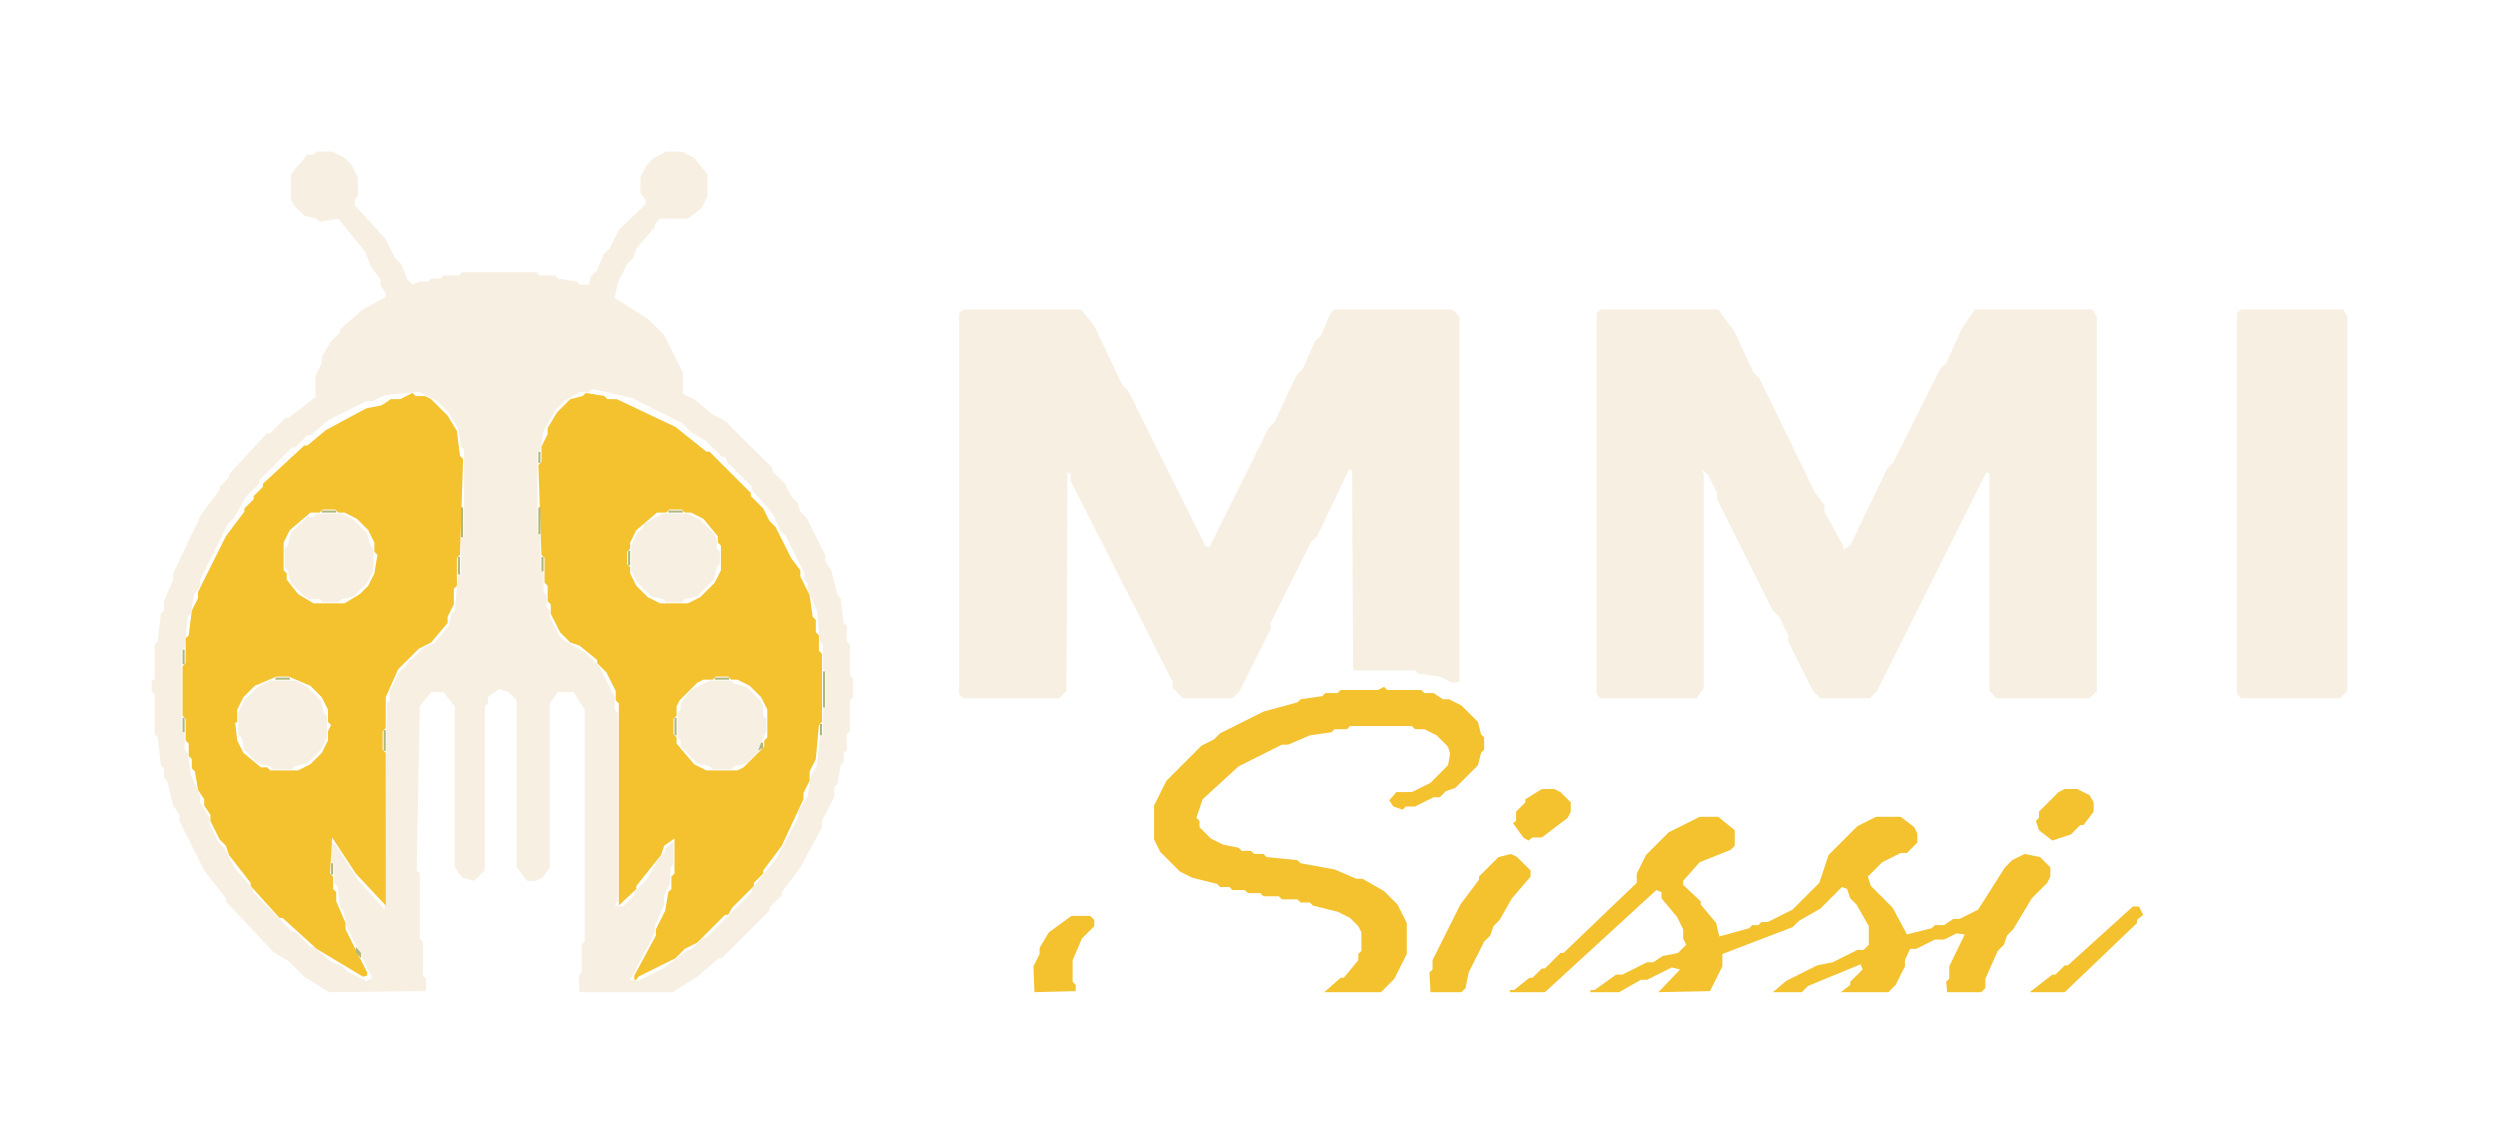
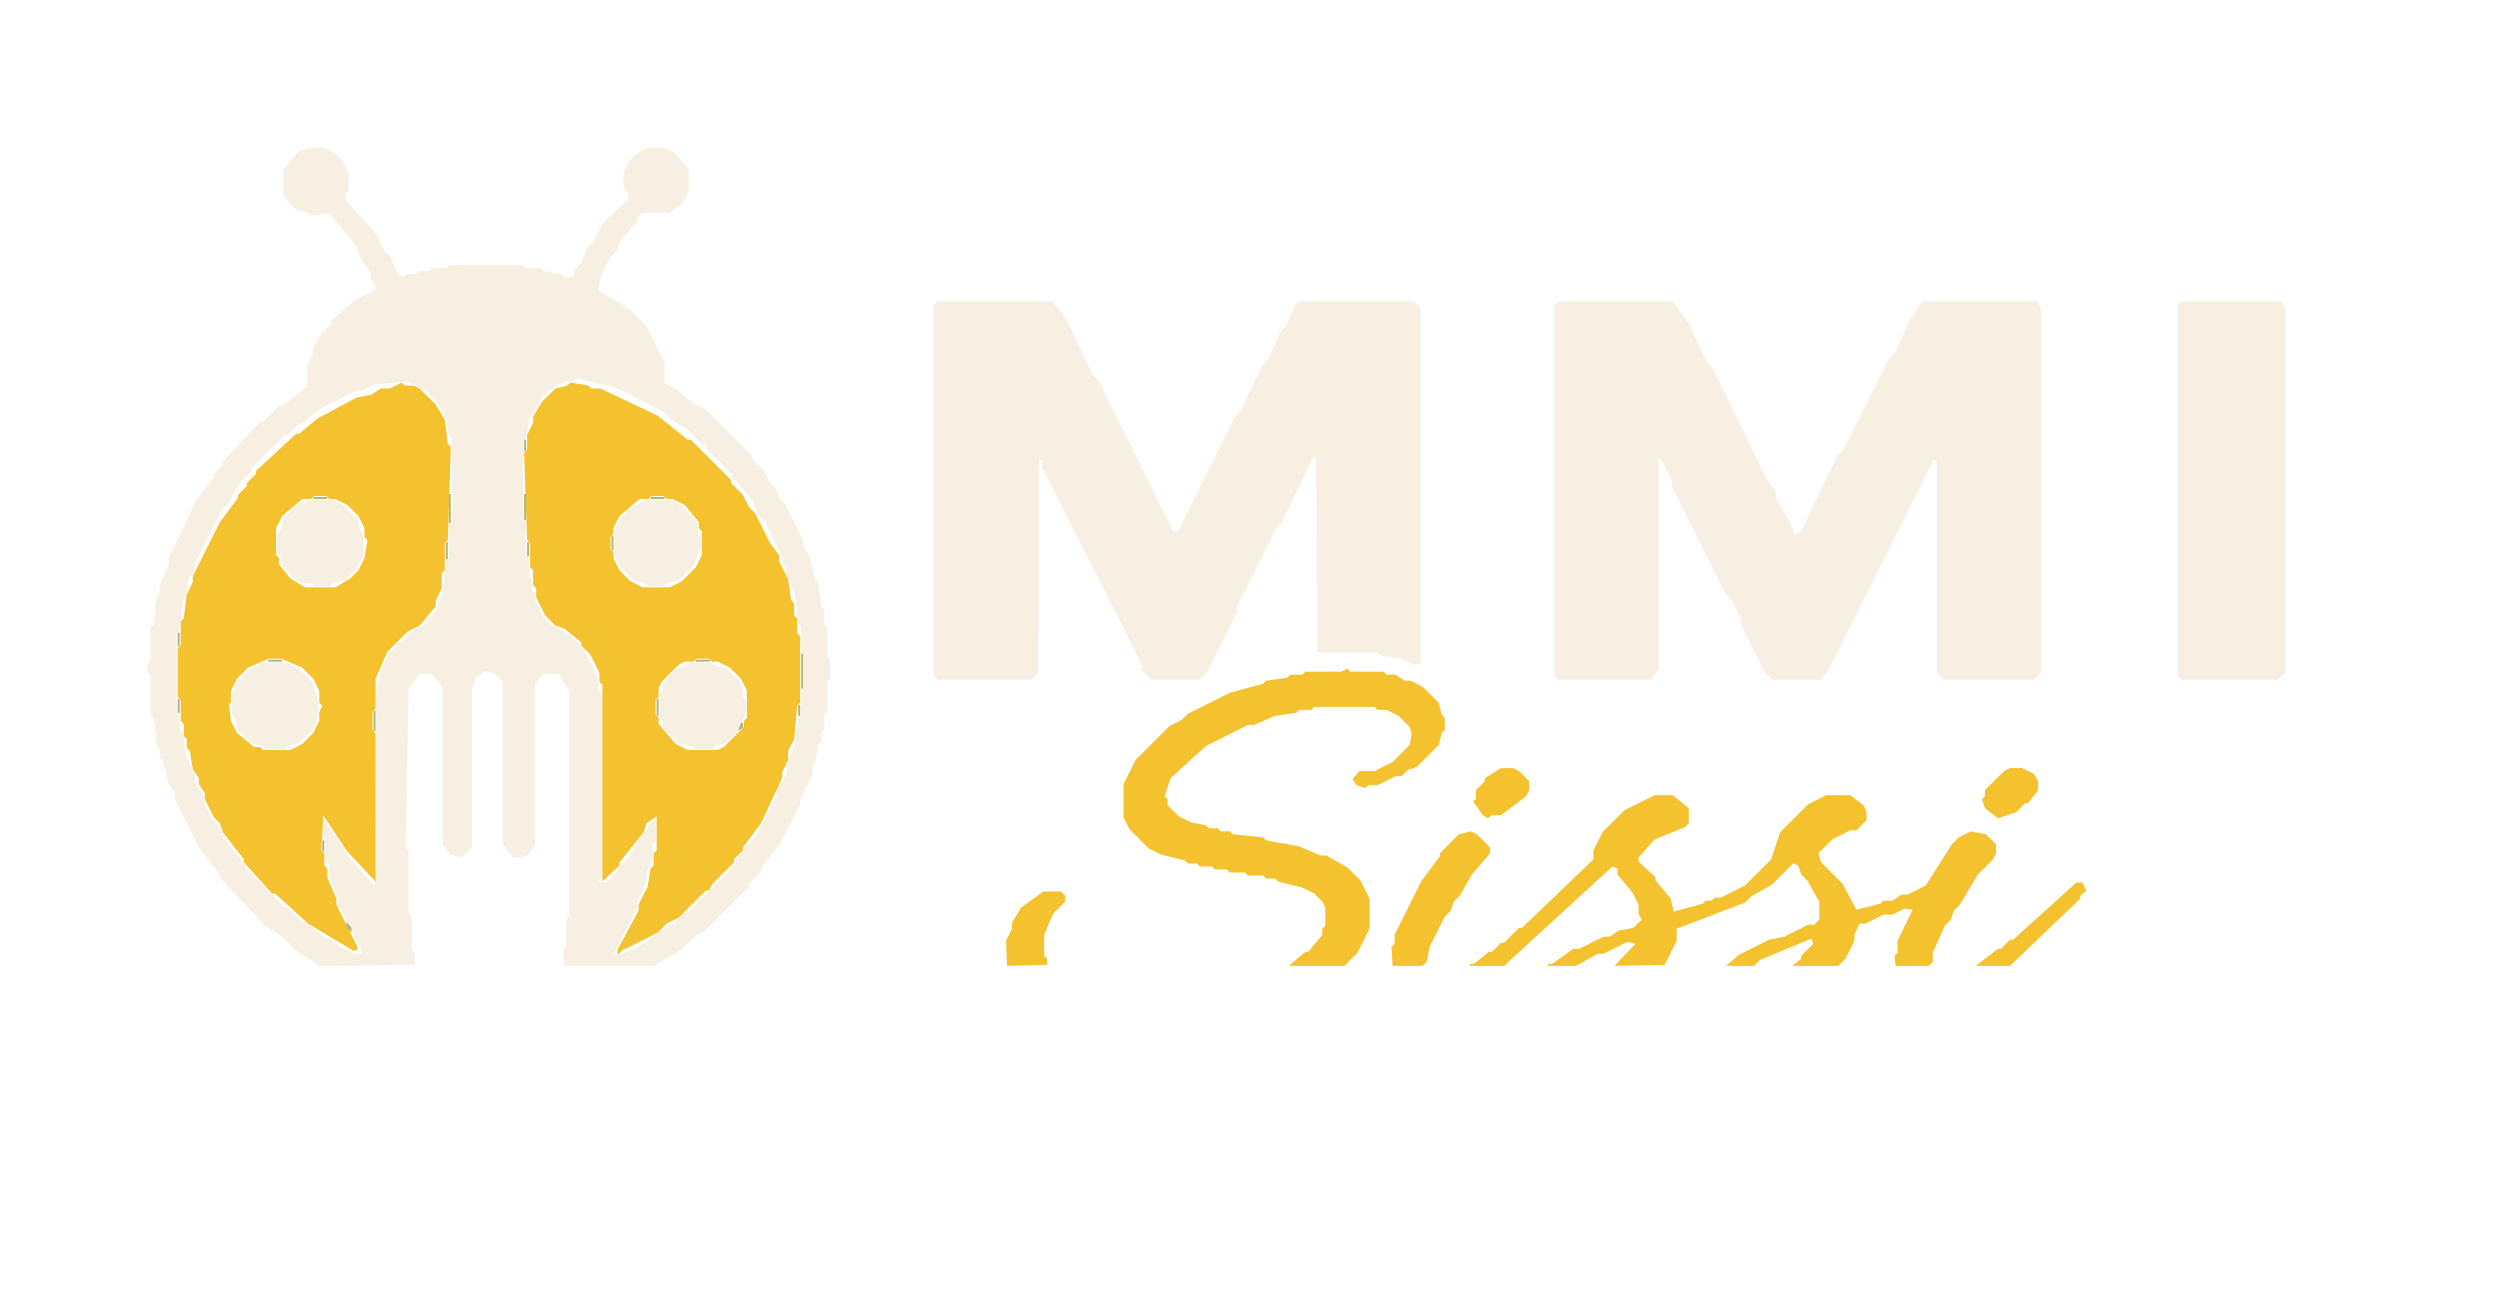
- <svg xmlns="http://www.w3.org/2000/svg" viewBox="0 0 808 370" width="808" height="370">
+ <svg xmlns="http://www.w3.org/2000/svg" viewBox="0 0 830 430" width="830" height="430">
  <path d="M 229.33,220.00 223.33,223.00 220.00,227.33 220.00,229.33 219.00,230.33 219.00,238.33 220.00,239.33 220.00,241.33 225.33,246.67 229.33,247.67 230.33,248.67 236.33,248.67 237.33,247.67 241.33,246.67 244.67,243.33 247.67,236.33 247.67,232.33 246.67,231.33 246.67,228.33 245.67,226.33 241.33,222.00 237.33,221.00 236.33,220.00 Z M 87.33,220.00 83.33,222.00 79.00,226.33 77.00,230.33 77.00,237.33 78.00,238.33 79.00,242.33 83.33,246.67 87.33,247.67 88.33,248.67 94.33,248.67 95.33,247.67 99.33,246.67 103.67,242.33 105.67,238.33 105.67,231.33 104.67,230.33 103.67,226.33 99.33,222.00 95.33,220.00 Z M 214.33,166.00 208.00,169.33 208.00,170.33 206.00,172.33 204.00,176.33 204.00,184.33 206.00,188.33 210.33,192.67 214.33,193.67 215.33,194.67 220.33,194.67 221.33,193.67 225.33,192.67 230.67,187.33 231.67,183.33 232.67,182.33 232.67,178.33 231.67,177.33 231.67,174.33 230.67,172.33 226.33,168.00 222.33,166.00 Z M 102.33,166.00 101.33,167.00 99.33,167.00 94.00,172.33 93.00,176.33 92.00,177.33 92.00,183.33 93.00,184.33 94.00,188.33 98.33,192.67 100.33,193.67 103.33,193.67 104.33,194.67 109.33,194.67 110.33,193.67 114.33,192.67 118.67,188.33 120.67,184.33 120.67,177.33 119.67,176.33 118.67,172.33 114.33,168.00 110.33,166.00 Z M 724.33,100.00 723.00,101.33 723.00,224.33 724.33,225.67 756.33,225.67 758.67,223.33 758.67,102.33 757.33,100.00 Z M 516.00,101.33 516.00,224.33 517.33,225.67 548.33,225.67 550.67,222.33 550.67,153.33 550.00,151.67 552.00,153.33 555.00,159.33 555.00,161.33 573.00,197.33 575.00,199.33 578.00,205.33 578.00,207.33 586.00,223.33 588.33,225.67 604.33,225.67 606.67,223.33 642.00,152.67 643.00,153.00 643.00,223.33 645.33,225.67 675.33,225.67 677.67,223.33 677.67,102.33 676.33,100.00 638.33,100.00 634.00,106.33 629.00,117.33 627.00,119.33 612.00,149.33 610.00,151.33 598.00,176.33 595.67,177.67 595.67,176.33 589.67,165.33 589.67,163.33 586.67,159.33 568.67,122.33 566.67,120.33 560.67,107.33 555.33,100.00 517.33,100.00 Z M 310.00,101.33 310.00,224.33 311.33,225.67 342.33,225.67 344.67,223.33 345.00,152.67 346.00,153.00 346.00,155.33 379.00,220.33 379.00,222.33 382.33,225.67 398.33,225.67 400.67,223.33 410.67,203.33 410.67,201.33 423.67,175.33 425.67,173.33 436.00,151.67 437.00,152.00 437.33,216.67 457.33,216.67 458.33,217.67 465.33,218.67 469.33,220.67 471.67,220.33 471.67,102.33 469.33,100.00 431.33,100.00 430.00,101.33 427.00,108.33 425.00,110.33 421.00,119.33 419.00,121.33 412.00,136.33 410.00,138.33 391.00,176.67 389.67,176.67 364.67,126.33 362.67,124.33 353.67,105.33 349.33,100.00 311.33,100.00 Z M 99.33,50.00 94.00,56.33 94.00,64.33 95.00,66.33 98.33,69.67 102.33,70.67 103.33,71.67 109.33,70.67 118.00,81.33 120.00,86.33 123.00,90.33 123.00,92.33 124.67,94.67 124.67,96.00 117.33,100.00 110.00,106.33 110.00,107.33 107.00,110.33 104.00,115.33 104.00,117.33 102.00,121.33 102.00,128.33 93.33,135.00 92.33,135.00 87.33,140.00 86.33,140.00 74.00,153.33 74.00,154.33 71.00,157.33 71.00,158.33 65.00,166.33 56.00,185.33 56.00,187.33 53.00,194.33 53.00,197.33 52.00,198.33 51.00,207.33 50.00,208.33 50.00,219.33 49.00,220.33 49.00,223.33 50.00,224.33 50.00,237.33 51.00,238.33 52.00,247.33 53.00,248.33 53.00,251.33 54.00,252.33 56.00,260.33 58.00,263.33 58.00,265.33 66.00,281.33 73.00,290.33 73.00,291.33 88.33,307.67 93.33,310.67 98.33,315.67 106.33,320.67 137.67,320.33 137.67,316.33 136.67,315.33 136.67,304.33 135.67,303.33 135.67,282.33 134.67,281.33 135.67,228.33 139.33,223.67 143.33,223.67 147.00,228.33 147.00,280.33 149.33,283.67 153.33,284.67 156.67,281.33 156.67,228.33 157.67,227.33 157.67,225.33 161.33,222.67 164.33,223.67 167.00,226.33 167.00,280.33 170.33,284.67 173.33,284.67 175.33,283.67 177.67,280.33 177.67,227.33 180.33,223.67 185.33,223.67 189.00,229.33 189.00,304.33 188.00,305.33 188.00,314.33 187.00,315.33 187.33,320.67 217.33,320.67 225.33,315.67 232.33,309.67 233.33,309.67 248.67,294.33 248.67,293.33 252.67,289.33 252.67,288.33 258.67,280.33 265.67,267.33 265.67,265.33 269.67,257.33 269.67,254.33 270.67,253.33 271.67,247.33 272.67,246.33 272.67,243.33 273.67,242.33 273.67,237.33 274.67,236.33 274.67,226.33 275.67,225.33 275.67,219.33 274.67,218.33 274.67,208.33 273.67,207.33 273.67,202.33 272.67,201.33 271.67,193.33 270.67,192.33 268.67,184.33 266.67,181.33 266.67,179.33 260.67,167.33 258.67,165.33 257.67,162.33 255.67,160.33 253.67,156.33 249.67,152.33 249.67,151.33 234.33,136.00 230.33,134.00 224.33,129.00 220.67,127.33 220.67,120.33 214.67,108.33 209.33,103.00 198.67,96.33 199.67,91.33 202.67,85.33 204.67,83.33 205.67,80.33 211.67,73.33 211.67,72.33 213.33,70.67 222.33,70.67 226.67,67.33 228.67,63.33 228.67,56.33 224.33,51.00 220.33,49.00 215.33,49.00 211.33,51.00 209.00,53.33 207.00,57.33 207.00,62.33 208.67,64.67 208.67,66.00 200.00,74.33 197.00,80.33 195.00,82.33 193.00,87.33 191.00,89.33 190.33,92.00 187.33,92.00 186.33,91.00 180.33,90.00 179.33,89.00 174.33,89.00 173.33,88.00 149.33,88.00 148.33,89.00 143.33,89.00 142.33,90.00 139.33,90.00 138.33,91.00 135.33,91.00 133.33,92.00 131.67,90.33 129.67,85.33 127.67,83.33 124.67,77.33 114.67,66.33 114.67,64.33 115.67,63.33 115.67,57.33 113.67,53.33 111.33,51.00 107.33,49.00 102.33,49.00 101.33,50.00 Z M 135.33,126.67 141.33,129.67 145.00,133.33 148.00,138.33 149.00,144.33 150.00,145.33 150.00,173.33 149.00,174.33 149.00,185.33 148.00,186.33 147.00,197.33 146.00,198.33 145.00,202.33 140.33,208.00 137.33,209.00 133.33,213.00 132.00,213.33 132.00,214.33 129.00,217.33 126.00,223.33 126.00,226.33 125.00,227.33 124.33,294.00 115.67,284.33 108.67,273.33 107.00,272.00 107.00,278.33 108.00,279.33 108.00,285.33 109.00,286.33 110.00,293.33 111.00,294.33 112.00,299.33 120.00,315.33 120.00,316.33 118.33,317.00 112.33,314.00 110.33,312.00 107.33,311.00 101.33,306.00 100.33,306.00 95.33,301.00 94.33,301.00 81.67,288.33 81.67,287.33 75.67,280.33 72.67,274.33 70.67,272.33 67.67,266.33 67.67,264.33 64.67,259.33 64.67,257.33 61.67,250.33 60.67,243.33 59.67,242.33 59.67,237.33 58.67,236.33 58.67,210.33 59.67,209.33 60.67,199.33 61.67,198.33 62.67,192.33 64.67,189.33 64.67,187.33 73.67,169.33 75.67,167.33 79.67,160.33 83.67,156.33 83.67,155.33 94.33,144.67 95.33,144.67 99.33,140.67 100.33,140.67 106.33,135.67 118.33,129.67 120.33,129.67 124.33,127.67 Z M 191.33,125.67 204.33,128.67 220.33,136.67 223.33,139.67 228.33,142.67 233.33,147.67 234.33,147.67 235.00,149.33 243.00,157.33 243.00,158.33 250.00,166.33 252.00,171.33 254.00,173.33 260.00,185.33 260.00,187.33 261.00,188.33 261.00,190.33 264.00,197.33 265.00,207.33 266.00,208.33 266.00,216.33 267.00,217.33 267.00,228.33 266.00,229.33 266.00,237.33 265.00,238.33 264.00,247.33 262.00,251.33 261.00,257.33 258.00,262.33 258.00,264.33 251.00,277.33 243.00,287.33 243.00,288.33 228.33,303.00 227.33,303.00 223.33,307.00 222.33,307.00 214.33,313.00 206.33,317.00 203.67,316.67 211.67,301.33 211.67,299.33 214.67,292.33 214.67,289.33 216.67,285.33 216.67,280.33 217.67,279.33 217.67,272.00 215.00,274.33 215.00,275.33 213.00,277.33 209.00,284.33 205.00,288.33 205.00,289.33 201.33,293.00 198.67,292.67 199.67,291.33 199.67,230.33 198.67,229.33 198.67,225.33 193.67,215.33 189.33,211.00 182.33,207.00 180.67,205.33 177.67,199.33 177.67,197.33 176.67,196.33 176.67,192.33 175.67,191.33 175.67,185.33 174.67,184.33 174.67,173.33 173.67,172.33 173.67,146.33 174.67,145.33 175.67,139.33 179.67,132.33 182.33,129.67 187.33,126.67 190.33,126.67 Z" fill="#F6EFE2" fill-rule="evenodd" />
  <path d="M 352.33,296.00 346.33,296.00 339.00,301.33 336.00,306.33 336.00,308.33 334.00,312.33 334.33,320.67 347.67,320.33 347.67,318.33 346.67,317.33 346.67,310.33 349.67,303.33 353.67,299.33 353.67,297.33 Z M 691.33,293.00 689.33,293.00 668.33,312.00 667.33,312.00 664.33,315.00 663.33,315.00 656.00,320.67 667.33,320.67 690.67,298.33 690.67,297.33 692.67,295.67 Z M 490.33,277.00 488.33,276.00 484.33,277.00 478.00,283.33 478.00,284.33 472.00,292.33 463.00,310.33 463.00,313.33 462.00,314.33 462.33,320.67 472.33,320.67 473.67,319.33 474.67,314.33 479.67,304.33 481.67,302.33 482.67,299.33 484.67,297.33 488.67,290.33 494.67,283.33 494.67,281.33 Z M 488.00,320.67 499.33,320.67 535.33,287.67 537.00,288.33 537.00,290.33 542.00,296.33 544.00,300.33 544.00,303.33 545.00,305.33 542.33,308.00 537.33,309.00 534.33,311.00 532.33,311.00 524.33,315.00 522.33,315.00 515.33,320.00 514.00,320.00 514.00,320.67 523.33,320.67 530.33,316.67 532.33,316.67 540.33,312.67 543.00,313.33 536.00,320.67 552.67,320.33 556.67,312.33 556.67,308.33 579.33,299.67 581.33,297.67 588.33,293.67 595.33,286.67 597.00,287.33 598.00,290.33 600.00,292.33 604.00,299.33 604.00,305.33 602.33,307.00 600.33,307.00 592.33,311.00 587.33,312.00 577.33,317.00 573.00,320.67 582.33,320.67 584.33,318.67 601.33,311.67 602.00,313.33 598.00,317.33 598.00,318.33 595.00,320.67 610.33,320.67 612.67,318.33 615.67,312.33 615.67,310.33 617.33,306.67 619.33,306.67 625.33,303.67 628.33,303.67 632.33,301.67 635.00,302.00 630.00,312.33 630.00,316.33 629.00,317.33 629.33,320.67 640.33,320.67 641.67,319.33 641.67,316.33 645.67,307.33 647.67,305.33 648.67,302.33 650.67,300.33 656.67,290.33 661.67,285.33 662.67,283.33 662.67,280.33 659.33,277.00 654.33,276.00 650.33,278.00 648.00,280.33 639.33,294.00 633.33,297.00 631.33,297.00 628.33,299.00 625.33,299.00 624.33,300.00 616.33,302.00 611.67,293.33 604.67,286.33 603.67,283.33 608.33,278.67 614.33,275.67 616.33,275.67 619.67,272.33 619.67,269.33 618.67,267.33 614.33,264.00 606.33,264.00 600.33,267.00 591.00,276.33 588.00,285.33 579.33,294.00 571.33,298.00 569.33,298.00 568.33,299.00 566.33,299.00 565.33,300.00 555.67,302.67 554.67,298.33 549.67,292.33 549.67,291.33 544.00,286.00 544.00,284.67 549.33,278.67 559.33,274.67 560.67,273.33 560.67,268.33 555.33,264.00 549.33,264.00 539.33,269.00 532.00,276.33 529.00,282.33 529.00,285.33 505.33,308.00 504.33,308.00 499.33,313.00 498.33,313.00 495.33,316.00 494.33,316.00 489.33,320.00 488.00,320.00 Z M 675.33,257.00 671.33,255.00 667.33,255.00 665.33,256.00 659.00,262.33 659.00,264.33 658.00,265.33 659.00,268.33 663.33,271.67 669.33,269.67 672.33,266.67 673.33,266.67 676.67,262.33 676.67,259.33 Z M 504.33,256.00 502.33,255.00 498.33,255.00 493.00,258.33 493.00,259.33 490.00,262.33 490.00,265.33 489.00,266.00 492.33,270.67 494.00,271.67 495.33,270.67 498.33,270.67 506.67,264.33 507.67,262.33 507.67,259.33 Z M 463.33,224.00 460.33,224.00 459.33,223.00 448.33,223.00 447.33,222.00 445.33,223.00 433.33,223.00 432.33,224.00 428.33,224.00 427.33,225.00 420.33,226.00 419.33,227.00 408.33,230.00 394.33,237.00 392.33,239.00 388.33,241.00 377.00,252.33 373.00,260.33 373.00,271.33 375.00,275.33 381.33,281.67 385.33,283.67 393.33,285.67 394.33,286.67 397.33,286.67 398.33,287.67 402.33,287.67 403.33,288.67 407.33,288.67 408.33,289.67 413.33,289.67 414.33,290.67 419.33,290.67 420.33,291.67 423.33,291.67 424.33,292.67 432.33,294.67 436.33,296.67 439.00,299.33 440.00,301.33 440.00,307.33 439.00,308.33 439.00,310.33 434.33,316.00 433.33,316.00 428.00,320.67 446.33,320.67 450.67,316.33 454.67,308.33 454.67,298.33 451.67,292.33 447.33,288.00 440.33,284.00 438.33,284.00 431.33,281.00 420.33,279.00 419.33,278.00 409.33,277.00 408.33,276.00 405.33,276.00 404.33,275.00 401.33,275.00 400.33,274.00 395.33,273.00 391.33,271.00 387.67,267.33 387.67,265.33 386.67,264.33 388.67,258.33 400.33,247.67 414.33,240.67 416.33,240.67 423.33,237.67 430.33,236.67 431.33,235.67 435.33,235.67 436.33,234.67 456.33,234.67 457.33,235.67 460.33,235.67 464.33,237.67 468.00,241.33 468.67,243.67 468.00,247.33 462.33,253.00 456.33,256.00 451.33,256.00 449.00,258.67 450.33,260.67 453.33,261.67 454.33,260.67 457.33,260.67 463.33,257.67 465.33,257.67 467.33,255.67 470.33,254.67 477.67,247.33 478.67,243.33 479.67,242.33 479.67,238.33 478.67,237.33 477.67,233.33 472.33,228.00 468.33,226.00 466.33,226.00 Z M 189.33,127.00 188.33,128.00 184.33,129.00 180.00,133.33 177.00,138.33 177.00,140.33 175.00,144.33 175.00,149.33 174.00,150.33 175.00,179.33 176.00,180.33 176.00,188.33 177.00,189.33 177.00,194.33 178.00,195.33 178.00,198.33 181.00,204.33 184.33,207.67 187.33,208.67 193.00,213.33 193.00,214.33 196.00,217.33 199.00,223.33 199.00,226.33 200.00,227.33 200.00,292.67 205.67,287.33 205.67,286.33 213.67,276.33 214.67,273.33 218.00,271.00 218.00,282.33 217.00,283.33 217.00,287.33 216.00,288.33 215.00,294.33 212.00,300.33 212.00,302.33 205.00,315.33 205.00,316.67 205.67,316.67 206.33,315.67 218.33,309.67 221.33,306.67 225.33,304.67 234.33,295.67 235.33,295.67 236.67,293.33 243.67,286.33 243.67,285.33 246.67,282.33 246.67,281.33 252.67,273.33 259.67,258.33 259.67,256.33 261.67,252.33 261.67,249.33 263.67,245.33 264.67,234.33 265.67,233.33 265.67,211.33 264.67,210.33 264.67,205.33 263.67,204.33 263.67,200.33 262.67,199.33 261.67,192.33 258.67,186.33 258.67,184.33 255.67,180.33 250.67,170.33 248.67,168.33 246.67,164.33 242.67,160.33 242.67,159.33 229.33,146.00 228.33,146.00 218.33,138.00 199.33,129.00 196.33,129.00 195.33,128.00 Z M 227.33,219.67 230.33,219.67 231.33,218.67 235.33,218.67 236.33,219.67 238.33,219.67 242.33,221.67 246.00,225.33 248.00,229.33 248.00,238.33 247.00,239.33 247.00,241.33 240.33,248.00 238.33,249.00 228.33,249.00 224.33,247.00 218.67,240.33 218.67,238.33 217.67,237.33 217.67,232.33 218.67,231.33 218.67,228.33 219.67,226.33 225.33,220.67 Z M 212.33,165.67 215.33,165.67 216.33,164.67 220.33,164.67 221.33,165.67 223.33,165.67 227.33,167.67 232.00,173.33 232.00,175.33 233.00,176.33 233.00,184.33 231.00,188.33 226.33,193.00 222.33,195.00 213.33,195.00 209.33,193.00 205.67,189.33 203.67,185.33 203.67,183.33 202.67,182.33 202.67,178.33 203.67,177.33 203.67,175.33 205.67,171.33 Z M 133.33,127.00 129.33,129.00 126.33,129.00 123.33,131.00 118.33,132.00 105.33,139.00 99.33,144.00 98.33,144.00 85.00,156.33 85.00,157.33 82.00,160.33 82.00,161.33 79.00,164.33 79.00,165.33 73.00,173.33 64.00,191.33 64.00,193.33 62.00,197.33 61.00,205.33 60.00,206.33 60.00,214.33 59.00,215.33 59.00,231.33 60.00,232.33 60.00,239.33 61.00,240.33 61.00,244.33 62.00,245.33 62.00,248.33 63.00,249.33 64.00,255.33 66.00,258.33 66.00,260.33 68.00,263.33 68.00,265.33 71.00,271.33 73.00,273.33 74.00,276.33 81.00,285.33 81.00,286.33 90.33,296.67 91.33,296.67 102.33,306.67 117.33,315.67 118.67,315.33 118.67,314.33 111.67,300.33 111.67,298.33 108.67,291.33 108.67,288.33 107.67,287.33 107.67,283.33 106.67,282.33 107.33,270.67 115.00,282.33 124.67,292.67 124.67,243.33 123.67,242.33 123.67,236.33 124.67,235.33 124.67,225.33 128.67,216.33 135.33,209.67 139.33,207.67 144.67,201.33 144.67,199.33 146.67,195.33 146.67,190.33 147.67,189.33 147.67,180.33 148.67,179.33 149.67,148.33 148.67,147.33 147.67,139.33 144.67,134.33 139.33,129.00 137.33,128.00 134.33,128.00 Z M 89.33,218.67 93.33,218.67 100.33,221.67 104.00,225.33 106.00,229.33 106.00,233.33 107.00,234.33 106.00,236.33 106.00,239.33 104.00,243.33 100.33,247.00 96.33,249.00 87.33,249.00 86.33,248.00 84.33,248.00 78.67,243.33 76.67,239.33 76.00,233.67 76.67,233.33 76.67,229.33 78.67,225.33 82.33,221.67 Z M 100.33,165.67 103.33,165.67 104.33,164.67 108.33,164.67 109.33,165.67 111.33,165.67 115.33,167.67 119.00,171.33 121.00,175.33 121.00,178.33 122.00,179.33 121.00,185.33 119.00,189.33 116.33,192.00 111.33,195.00 101.33,195.00 96.33,192.00 92.67,187.33 92.67,185.33 91.67,184.33 91.67,175.33 93.67,171.33 Z" fill="#F4C12F" fill-rule="evenodd" />
  <path d="M 115.00,306.00 115.00,307.67 116.67,309.67 116.67,308.00 Z M 107.00,279.00 107.00,282.67 107.67,282.67 107.67,279.00 Z M 246.67,240.00 246.00,240.00 245.00,242.67 246.67,241.67 Z M 124.00,236.00 124.00,242.67 124.67,242.67 124.67,236.00 Z M 265.00,234.00 265.00,237.67 265.67,237.67 265.67,234.00 Z M 218.00,232.00 218.00,237.67 218.67,237.67 218.67,232.00 Z M 59.00,232.00 59.00,236.67 59.67,236.67 59.67,232.00 Z M 231.00,219.00 231.00,219.67 235.67,219.67 235.67,219.00 Z M 89.00,219.00 89.00,219.67 93.67,219.67 93.67,219.00 Z M 266.00,217.00 266.00,228.67 266.67,228.67 266.67,217.00 Z M 59.00,210.00 59.00,214.67 59.67,214.67 59.67,210.00 Z M 175.00,180.00 175.00,184.67 175.67,184.67 175.67,180.00 Z M 148.00,180.00 148.00,185.67 148.67,185.67 148.67,180.00 Z M 203.00,178.00 203.00,182.67 203.67,182.67 203.67,178.00 Z M 216.00,165.00 216.00,165.67 220.67,165.67 220.67,165.00 Z M 104.00,165.00 104.00,165.67 108.67,165.67 108.67,165.00 Z M 174.00,164.00 174.00,172.67 174.67,172.67 174.67,164.00 Z M 149.00,164.00 149.00,173.67 149.67,173.67 149.67,164.00 Z M 174.00,146.00 174.00,149.67 174.67,149.67 174.67,146.00 Z" fill="#B1B77A" fill-rule="evenodd" />
</svg>
